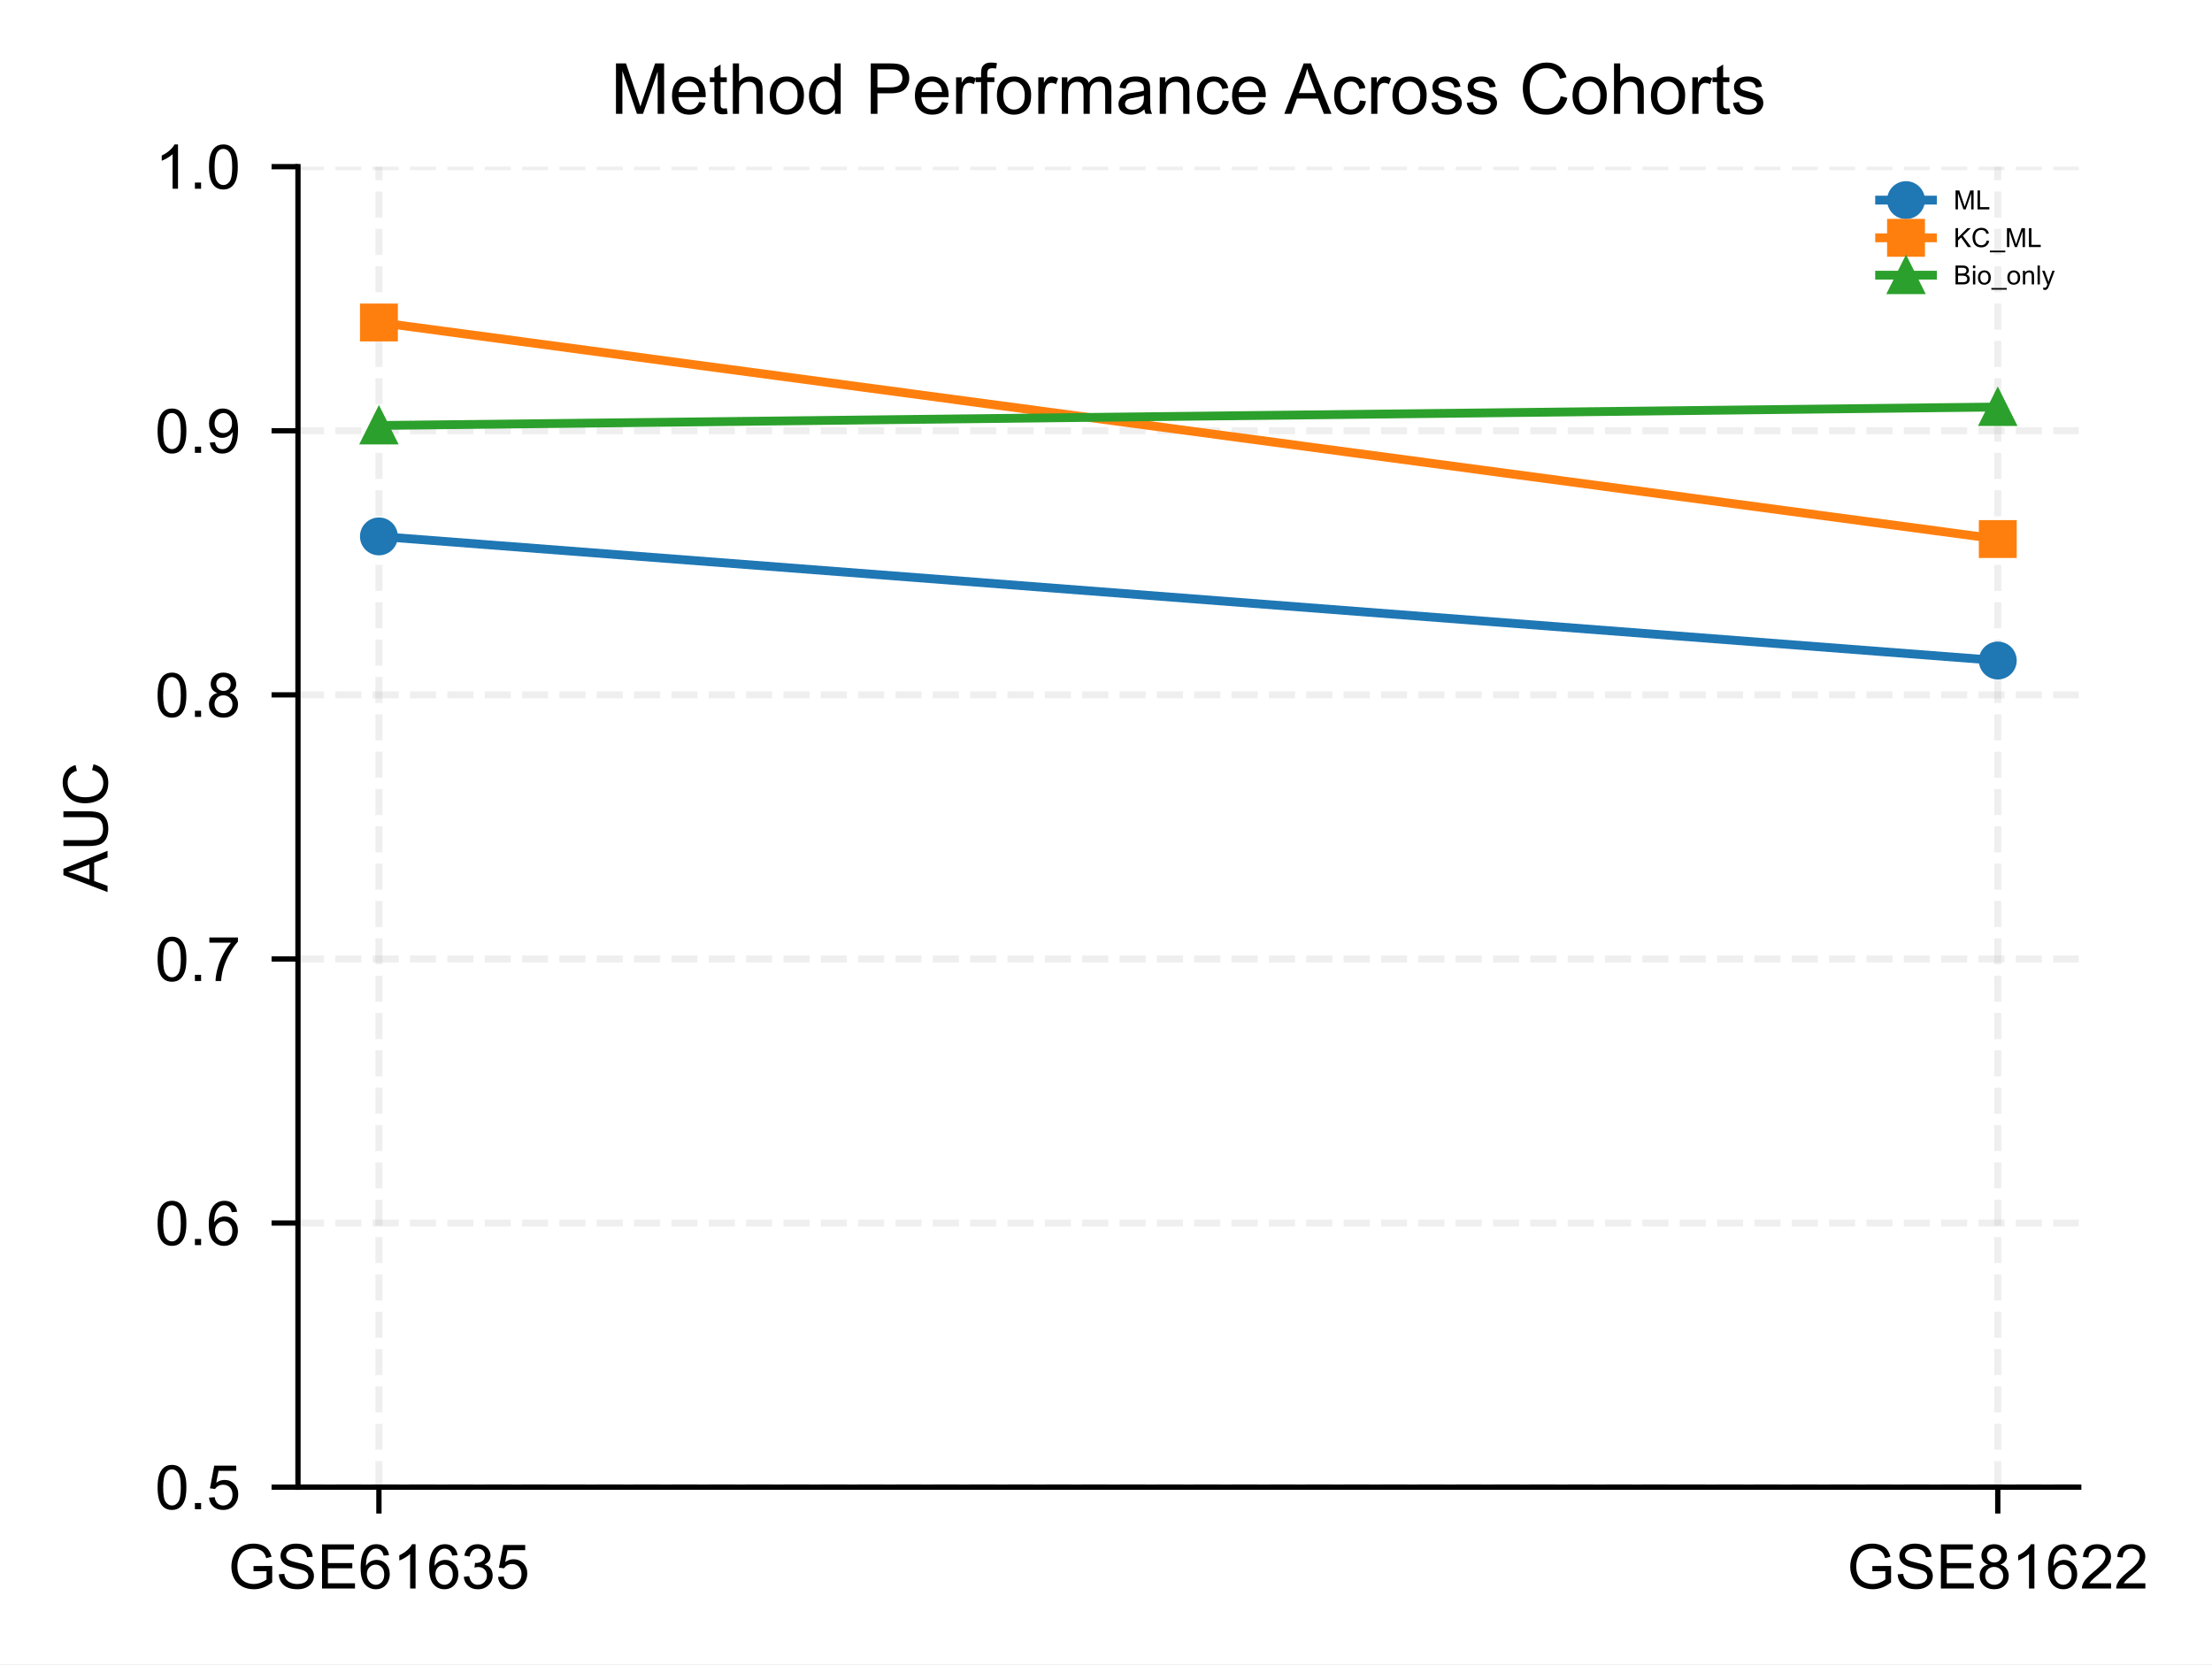
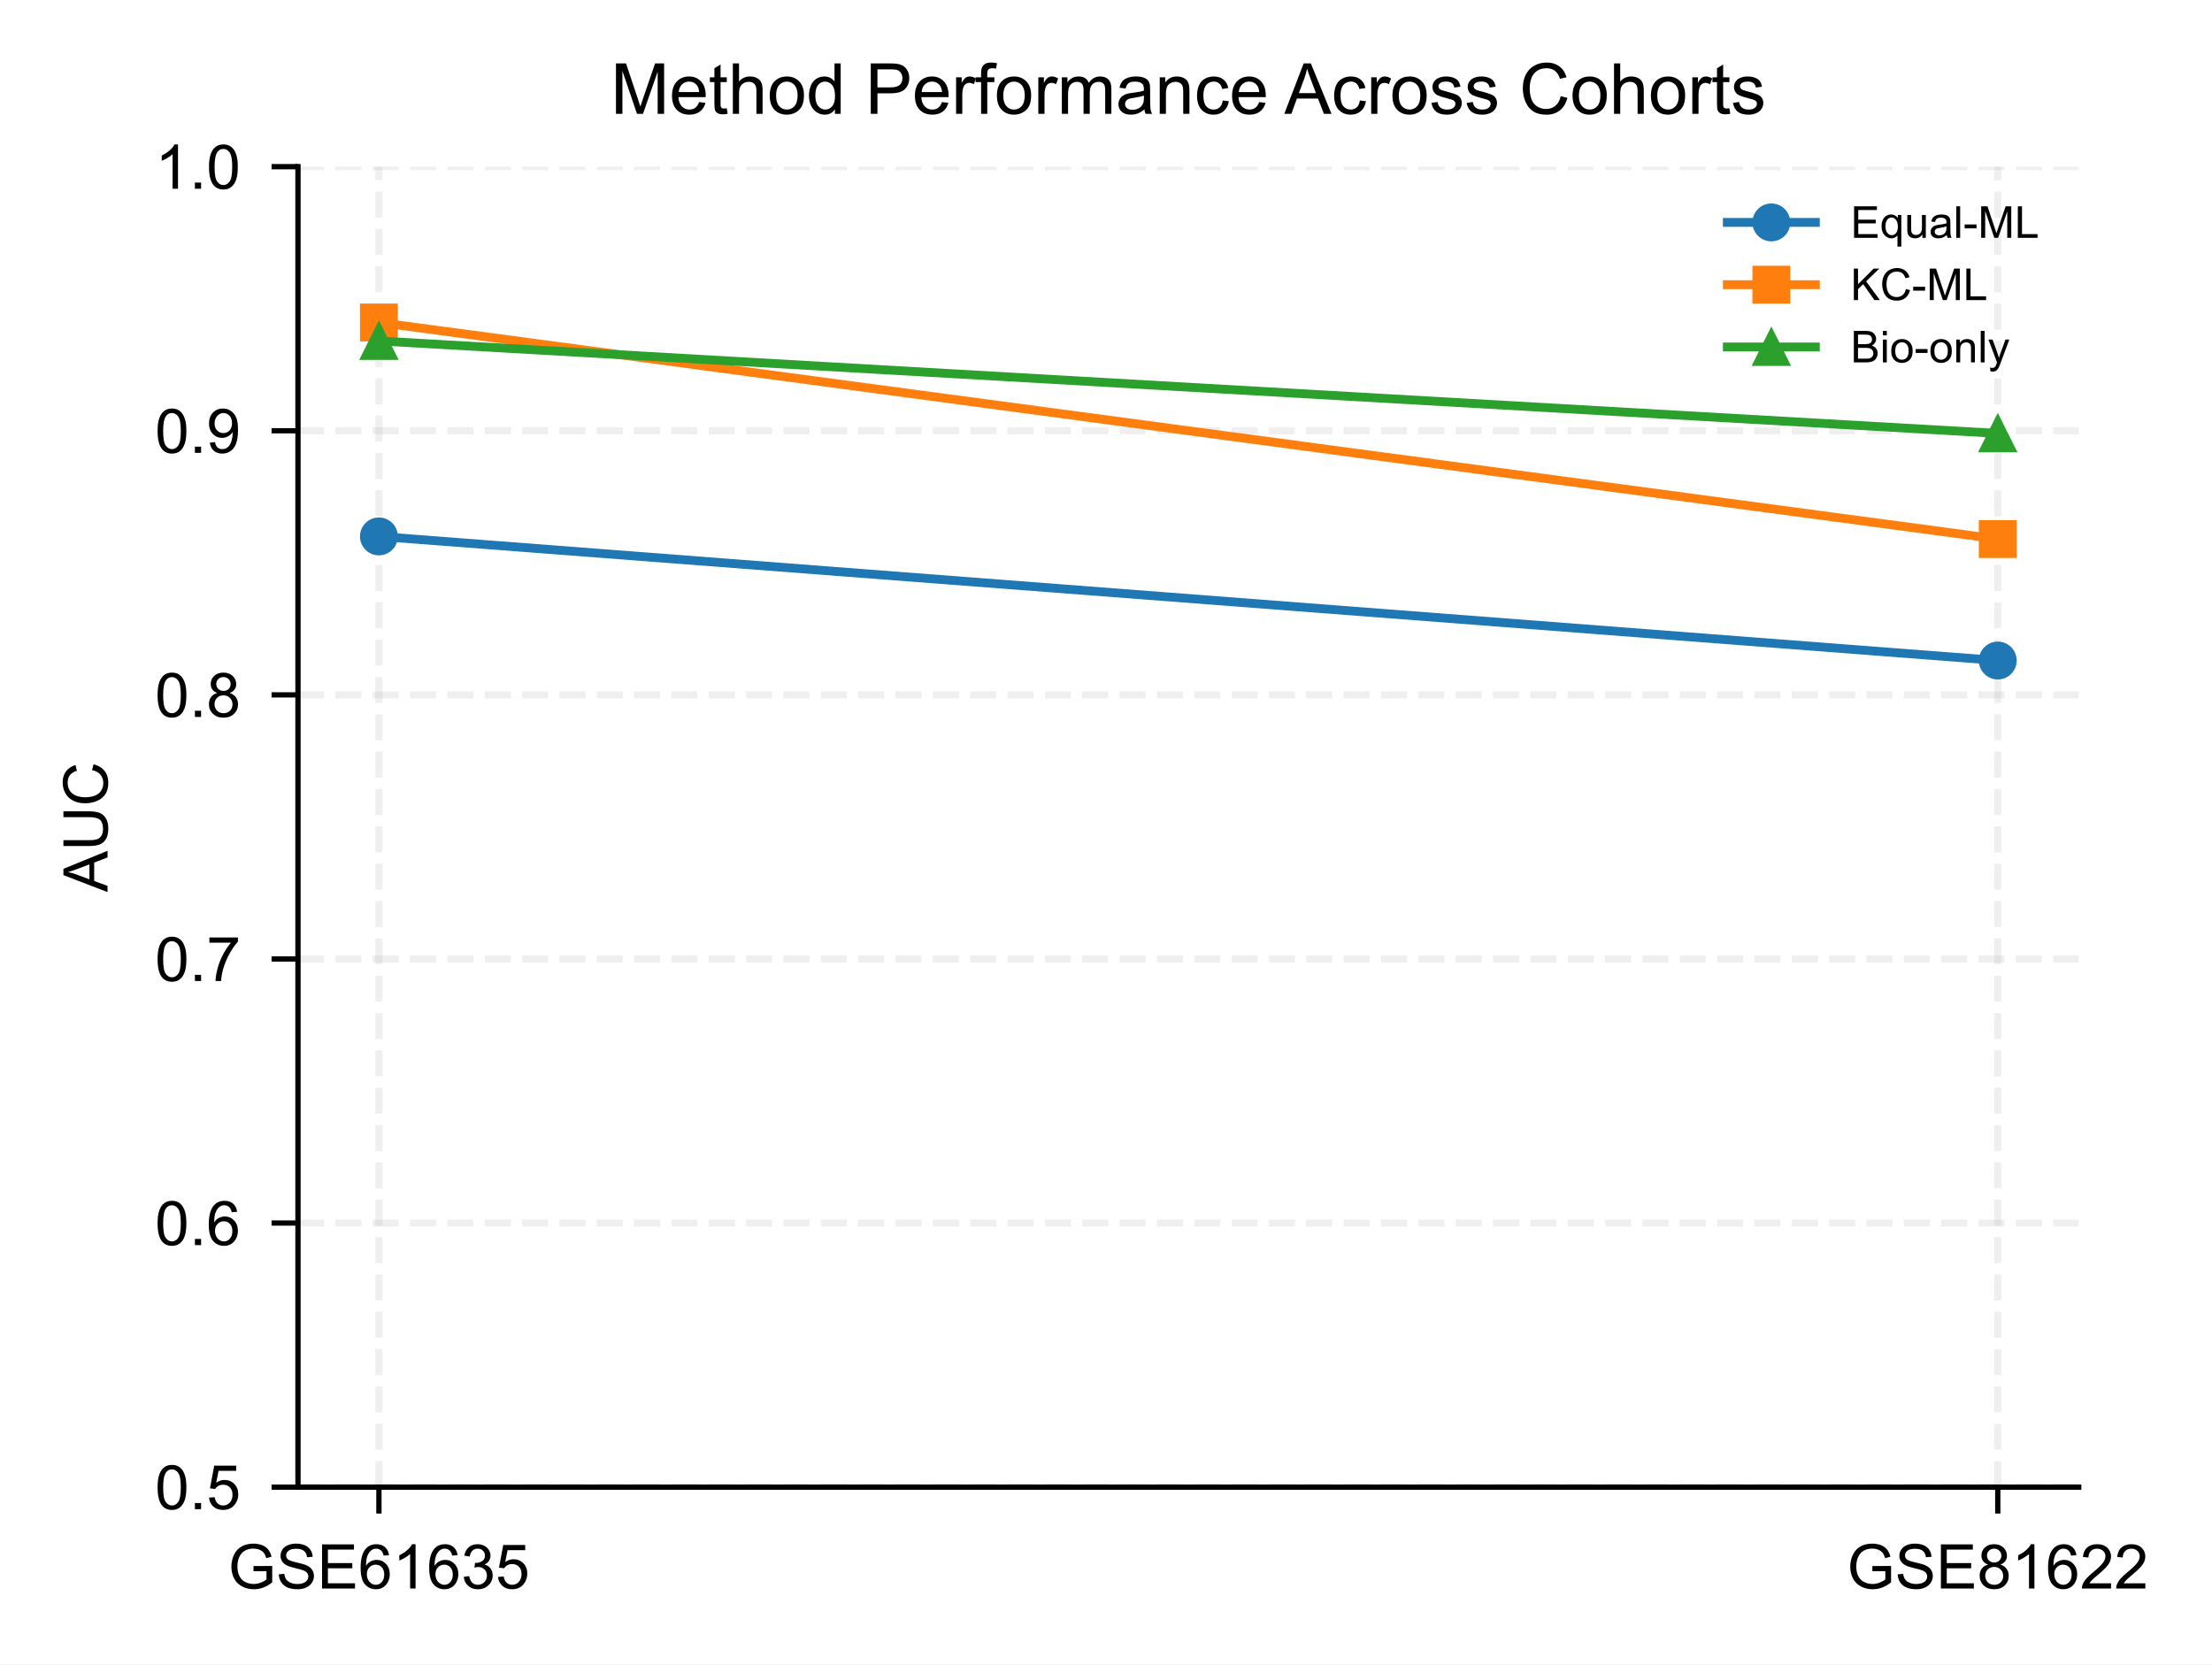
<svg xmlns="http://www.w3.org/2000/svg" xmlns:xlink="http://www.w3.org/1999/xlink" width="251.148pt" height="188.969pt" viewBox="0 0 251.148 188.969" version="1.1">
  <defs>
    <style type="text/css">*{stroke-linejoin: round; stroke-linecap: butt}</style>
  </defs>
  <g id="figure_1">
    <g id="patch_1">
      <path d="M 0 188.969  L 251.148 188.969  L 251.148 0  L 0 0  z " style="fill: #ffffff" />
    </g>
    <g id="axes_1">
      <g id="patch_2">
        <path d="M 33.832 168.868  L 236.015 168.868  L 236.015 18.926  L 33.832 18.926  z " style="fill: #ffffff" />
      </g>
      <g id="matplotlib.axis_1">
        <g id="xtick_1">
          <g id="line2d_1">
-             <path d="M 43.022 168.868  L 43.022 18.926  " clip-path="url(#p63731768b4)" style="fill: none; stroke-dasharray: 2.96,1.28; stroke-dashoffset: 0; stroke: #b0b0b0; stroke-opacity: 0.2; stroke-width: 0.8" />
+             <path d="M 43.022 168.868  L 43.022 18.926  " clip-path="url(#p41f166f506)" style="fill: none; stroke-dasharray: 2.96,1.28; stroke-dashoffset: 0; stroke: #b0b0b0; stroke-opacity: 0.2; stroke-width: 0.8" />
          </g>
          <g id="line2d_2">
            <defs>
-               <path id="m50c64f5c0a" d="M 0 0  L 0 3  " style="stroke: #000000; stroke-width: 0.6" />
-             </defs>
-             <g>
-               <use xlink:href="#m50c64f5c0a" x="43.022" y="168.868" style="stroke: #000000; stroke-width: 0.6" />
+               <path id="m0d9e864551" d="M 0 0  L 0 3  " style="stroke: #000000; stroke-width: 0.6" />
+             </defs>
+             <g>
+               <use xlink:href="#m0d9e864551" x="43.022" y="168.868" style="stroke: #000000; stroke-width: 0.6" />
            </g>
          </g>
          <g id="text_1">
            <g transform="translate(25.89866 180.378) scale(0.07 -0.07)">
              <defs>
                <path id="ArialMT-47" d="M 2638 1797  L 2638 2334  L 4578 2338  L 4578 638  Q 4131 281 3656 101  Q 3181 -78 2681 -78  Q 2006 -78 1454 211  Q 903 500 622 1047  Q 341 1594 341 2269  Q 341 2938 620 3517  Q 900 4097 1425 4378  Q 1950 4659 2634 4659  Q 3131 4659 3532 4498  Q 3934 4338 4162 4050  Q 4391 3763 4509 3300  L 3963 3150  Q 3859 3500 3706 3700  Q 3553 3900 3268 4020  Q 2984 4141 2638 4141  Q 2222 4141 1919 4014  Q 1616 3888 1430 3681  Q 1244 3475 1141 3228  Q 966 2803 966 2306  Q 966 1694 1177 1281  Q 1388 869 1791 669  Q 2194 469 2647 469  Q 3041 469 3416 620  Q 3791 772 3984 944  L 3984 1797  L 2638 1797  z " transform="scale(0.015625)" />
                <path id="ArialMT-53" d="M 288 1472  L 859 1522  Q 900 1178 1048 958  Q 1197 738 1509 602  Q 1822 466 2213 466  Q 2559 466 2825 569  Q 3091 672 3220 851  Q 3350 1031 3350 1244  Q 3350 1459 3225 1620  Q 3100 1781 2813 1891  Q 2628 1963 1997 2114  Q 1366 2266 1113 2400  Q 784 2572 623 2826  Q 463 3081 463 3397  Q 463 3744 659 4045  Q 856 4347 1234 4503  Q 1613 4659 2075 4659  Q 2584 4659 2973 4495  Q 3363 4331 3572 4012  Q 3781 3694 3797 3291  L 3216 3247  Q 3169 3681 2898 3903  Q 2628 4125 2100 4125  Q 1550 4125 1298 3923  Q 1047 3722 1047 3438  Q 1047 3191 1225 3031  Q 1400 2872 2139 2705  Q 2878 2538 3153 2413  Q 3553 2228 3743 1945  Q 3934 1663 3934 1294  Q 3934 928 3725 604  Q 3516 281 3123 101  Q 2731 -78 2241 -78  Q 1619 -78 1198 103  Q 778 284 539 648  Q 300 1013 288 1472  z " transform="scale(0.015625)" />
                <path id="ArialMT-45" d="M 506 0  L 506 4581  L 3819 4581  L 3819 4041  L 1113 4041  L 1113 2638  L 3647 2638  L 3647 2100  L 1113 2100  L 1113 541  L 3925 541  L 3925 0  L 506 0  z " transform="scale(0.015625)" />
                <path id="ArialMT-36" d="M 3184 3459  L 2625 3416  Q 2550 3747 2413 3897  Q 2184 4138 1850 4138  Q 1581 4138 1378 3988  Q 1113 3794 959 3422  Q 806 3050 800 2363  Q 1003 2672 1297 2822  Q 1591 2972 1913 2972  Q 2475 2972 2870 2558  Q 3266 2144 3266 1488  Q 3266 1056 3080 686  Q 2894 316 2569 119  Q 2244 -78 1831 -78  Q 1128 -78 684 439  Q 241 956 241 2144  Q 241 3472 731 4075  Q 1159 4600 1884 4600  Q 2425 4600 2770 4297  Q 3116 3994 3184 3459  z M 888 1484  Q 888 1194 1011 928  Q 1134 663 1356 523  Q 1578 384 1822 384  Q 2178 384 2434 671  Q 2691 959 2691 1453  Q 2691 1928 2437 2201  Q 2184 2475 1800 2475  Q 1419 2475 1153 2201  Q 888 1928 888 1484  z " transform="scale(0.015625)" />
                <path id="ArialMT-31" d="M 2384 0  L 1822 0  L 1822 3584  Q 1619 3391 1289 3197  Q 959 3003 697 2906  L 697 3450  Q 1169 3672 1522 3987  Q 1875 4303 2022 4600  L 2384 4600  L 2384 0  z " transform="scale(0.015625)" />
                <path id="ArialMT-33" d="M 269 1209  L 831 1284  Q 928 806 1161 595  Q 1394 384 1728 384  Q 2125 384 2398 659  Q 2672 934 2672 1341  Q 2672 1728 2419 1979  Q 2166 2231 1775 2231  Q 1616 2231 1378 2169  L 1441 2663  Q 1497 2656 1531 2656  Q 1891 2656 2178 2843  Q 2466 3031 2466 3422  Q 2466 3731 2256 3934  Q 2047 4138 1716 4138  Q 1388 4138 1169 3931  Q 950 3725 888 3313  L 325 3413  Q 428 3978 793 4289  Q 1159 4600 1703 4600  Q 2078 4600 2393 4439  Q 2709 4278 2876 4000  Q 3044 3722 3044 3409  Q 3044 3113 2884 2869  Q 2725 2625 2413 2481  Q 2819 2388 3044 2092  Q 3269 1797 3269 1353  Q 3269 753 2831 336  Q 2394 -81 1725 -81  Q 1122 -81 723 278  Q 325 638 269 1209  z " transform="scale(0.015625)" />
                <path id="ArialMT-35" d="M 266 1200  L 856 1250  Q 922 819 1161 601  Q 1400 384 1738 384  Q 2144 384 2425 690  Q 2706 997 2706 1503  Q 2706 1984 2436 2262  Q 2166 2541 1728 2541  Q 1456 2541 1237 2417  Q 1019 2294 894 2097  L 366 2166  L 809 4519  L 3088 4519  L 3088 3981  L 1259 3981  L 1013 2750  Q 1425 3038 1878 3038  Q 2478 3038 2890 2622  Q 3303 2206 3303 1553  Q 3303 931 2941 478  Q 2500 -78 1738 -78  Q 1113 -78 717 272  Q 322 622 266 1200  z " transform="scale(0.015625)" />
              </defs>
              <use xlink:href="#ArialMT-47" />
              <use xlink:href="#ArialMT-53" transform="translate(77.7832 0)" />
              <use xlink:href="#ArialMT-45" transform="translate(144.4824 0)" />
              <use xlink:href="#ArialMT-36" transform="translate(211.1816 0)" />
              <use xlink:href="#ArialMT-31" transform="translate(266.7969 0)" />
              <use xlink:href="#ArialMT-36" transform="translate(322.4121 0)" />
              <use xlink:href="#ArialMT-33" transform="translate(378.0273 0)" />
              <use xlink:href="#ArialMT-35" transform="translate(433.6426 0)" />
            </g>
          </g>
        </g>
        <g id="xtick_2">
          <g id="line2d_3">
-             <path d="M 226.825 168.868  L 226.825 18.926  " clip-path="url(#p63731768b4)" style="fill: none; stroke-dasharray: 2.96,1.28; stroke-dashoffset: 0; stroke: #b0b0b0; stroke-opacity: 0.2; stroke-width: 0.8" />
+             <path d="M 226.825 168.868  L 226.825 18.926  " clip-path="url(#p41f166f506)" style="fill: none; stroke-dasharray: 2.96,1.28; stroke-dashoffset: 0; stroke: #b0b0b0; stroke-opacity: 0.2; stroke-width: 0.8" />
          </g>
          <g id="line2d_4">
            <g>
-               <use xlink:href="#m50c64f5c0a" x="226.825" y="168.868" style="stroke: #000000; stroke-width: 0.6" />
+               <use xlink:href="#m0d9e864551" x="226.825" y="168.868" style="stroke: #000000; stroke-width: 0.6" />
            </g>
          </g>
          <g id="text_2">
            <g transform="translate(209.7016 180.378) scale(0.07 -0.07)">
              <defs>
                <path id="ArialMT-38" d="M 1131 2484  Q 781 2613 612 2850  Q 444 3088 444 3419  Q 444 3919 803 4259  Q 1163 4600 1759 4600  Q 2359 4600 2725 4251  Q 3091 3903 3091 3403  Q 3091 3084 2923 2848  Q 2756 2613 2416 2484  Q 2838 2347 3058 2040  Q 3278 1734 3278 1309  Q 3278 722 2862 322  Q 2447 -78 1769 -78  Q 1091 -78 675 323  Q 259 725 259 1325  Q 259 1772 486 2073  Q 713 2375 1131 2484  z M 1019 3438  Q 1019 3113 1228 2906  Q 1438 2700 1772 2700  Q 2097 2700 2305 2904  Q 2513 3109 2513 3406  Q 2513 3716 2298 3927  Q 2084 4138 1766 4138  Q 1444 4138 1231 3931  Q 1019 3725 1019 3438  z M 838 1322  Q 838 1081 952 856  Q 1066 631 1291 507  Q 1516 384 1775 384  Q 2178 384 2440 643  Q 2703 903 2703 1303  Q 2703 1709 2433 1975  Q 2163 2241 1756 2241  Q 1359 2241 1098 1978  Q 838 1716 838 1322  z " transform="scale(0.015625)" />
                <path id="ArialMT-32" d="M 3222 541  L 3222 0  L 194 0  Q 188 203 259 391  Q 375 700 629 1000  Q 884 1300 1366 1694  Q 2113 2306 2375 2664  Q 2638 3022 2638 3341  Q 2638 3675 2398 3904  Q 2159 4134 1775 4134  Q 1369 4134 1125 3890  Q 881 3647 878 3216  L 300 3275  Q 359 3922 746 4261  Q 1134 4600 1788 4600  Q 2447 4600 2831 4234  Q 3216 3869 3216 3328  Q 3216 3053 3103 2787  Q 2991 2522 2730 2228  Q 2469 1934 1863 1422  Q 1356 997 1212 845  Q 1069 694 975 541  L 3222 541  z " transform="scale(0.015625)" />
              </defs>
              <use xlink:href="#ArialMT-47" />
              <use xlink:href="#ArialMT-53" transform="translate(77.7832 0)" />
              <use xlink:href="#ArialMT-45" transform="translate(144.4824 0)" />
              <use xlink:href="#ArialMT-38" transform="translate(211.1816 0)" />
              <use xlink:href="#ArialMT-31" transform="translate(266.7969 0)" />
              <use xlink:href="#ArialMT-36" transform="translate(322.4121 0)" />
              <use xlink:href="#ArialMT-32" transform="translate(378.0273 0)" />
              <use xlink:href="#ArialMT-32" transform="translate(433.6426 0)" />
            </g>
          </g>
        </g>
      </g>
      <g id="matplotlib.axis_2">
        <g id="ytick_1">
          <g id="line2d_5">
-             <path d="M 33.832 168.868  L 236.015 168.868  " clip-path="url(#p63731768b4)" style="fill: none; stroke-dasharray: 2.96,1.28; stroke-dashoffset: 0; stroke: #b0b0b0; stroke-opacity: 0.2; stroke-width: 0.8" />
+             <path d="M 33.832 168.868  L 236.015 168.868  " clip-path="url(#p41f166f506)" style="fill: none; stroke-dasharray: 2.96,1.28; stroke-dashoffset: 0; stroke: #b0b0b0; stroke-opacity: 0.2; stroke-width: 0.8" />
          </g>
          <g id="line2d_6">
            <defs>
-               <path id="m157e9b6cf0" d="M 0 0  L -3 0  " style="stroke: #000000; stroke-width: 0.6" />
-             </defs>
-             <g>
-               <use xlink:href="#m157e9b6cf0" x="33.832" y="168.868" style="stroke: #000000; stroke-width: 0.6" />
+               <path id="mb8a60edca6" d="M 0 0  L -3 0  " style="stroke: #000000; stroke-width: 0.6" />
+             </defs>
+             <g>
+               <use xlink:href="#mb8a60edca6" x="33.832" y="168.868" style="stroke: #000000; stroke-width: 0.6" />
            </g>
          </g>
          <g id="text_3">
            <g transform="translate(17.60172 171.3727) scale(0.07 -0.07)">
              <defs>
                <path id="ArialMT-30" d="M 266 2259  Q 266 3072 433 3567  Q 600 4063 929 4331  Q 1259 4600 1759 4600  Q 2128 4600 2406 4451  Q 2684 4303 2865 4023  Q 3047 3744 3150 3342  Q 3253 2941 3253 2259  Q 3253 1453 3087 958  Q 2922 463 2592 192  Q 2263 -78 1759 -78  Q 1097 -78 719 397  Q 266 969 266 2259  z M 844 2259  Q 844 1131 1108 757  Q 1372 384 1759 384  Q 2147 384 2411 759  Q 2675 1134 2675 2259  Q 2675 3391 2411 3762  Q 2147 4134 1753 4134  Q 1366 4134 1134 3806  Q 844 3388 844 2259  z " transform="scale(0.015625)" />
                <path id="ArialMT-2e" d="M 581 0  L 581 641  L 1222 641  L 1222 0  L 581 0  z " transform="scale(0.015625)" />
              </defs>
              <use xlink:href="#ArialMT-30" />
              <use xlink:href="#ArialMT-2e" transform="translate(55.61523 0)" />
              <use xlink:href="#ArialMT-35" transform="translate(83.39844 0)" />
            </g>
          </g>
        </g>
        <g id="ytick_2">
          <g id="line2d_7">
-             <path d="M 33.832 138.879  L 236.015 138.879  " clip-path="url(#p63731768b4)" style="fill: none; stroke-dasharray: 2.96,1.28; stroke-dashoffset: 0; stroke: #b0b0b0; stroke-opacity: 0.2; stroke-width: 0.8" />
+             <path d="M 33.832 138.879  L 236.015 138.879  " clip-path="url(#p41f166f506)" style="fill: none; stroke-dasharray: 2.96,1.28; stroke-dashoffset: 0; stroke: #b0b0b0; stroke-opacity: 0.2; stroke-width: 0.8" />
          </g>
          <g id="line2d_8">
            <g>
-               <use xlink:href="#m157e9b6cf0" x="33.832" y="138.879" style="stroke: #000000; stroke-width: 0.6" />
+               <use xlink:href="#mb8a60edca6" x="33.832" y="138.879" style="stroke: #000000; stroke-width: 0.6" />
            </g>
          </g>
          <g id="text_4">
            <g transform="translate(17.60172 141.3845) scale(0.07 -0.07)">
              <use xlink:href="#ArialMT-30" />
              <use xlink:href="#ArialMT-2e" transform="translate(55.61523 0)" />
              <use xlink:href="#ArialMT-36" transform="translate(83.39844 0)" />
            </g>
          </g>
        </g>
        <g id="ytick_3">
          <g id="line2d_9">
-             <path d="M 33.832 108.891  L 236.015 108.891  " clip-path="url(#p63731768b4)" style="fill: none; stroke-dasharray: 2.96,1.28; stroke-dashoffset: 0; stroke: #b0b0b0; stroke-opacity: 0.2; stroke-width: 0.8" />
+             <path d="M 33.832 108.891  L 236.015 108.891  " clip-path="url(#p41f166f506)" style="fill: none; stroke-dasharray: 2.96,1.28; stroke-dashoffset: 0; stroke: #b0b0b0; stroke-opacity: 0.2; stroke-width: 0.8" />
          </g>
          <g id="line2d_10">
            <g>
-               <use xlink:href="#m157e9b6cf0" x="33.832" y="108.891" style="stroke: #000000; stroke-width: 0.6" />
+               <use xlink:href="#mb8a60edca6" x="33.832" y="108.891" style="stroke: #000000; stroke-width: 0.6" />
            </g>
          </g>
          <g id="text_5">
            <g transform="translate(17.60172 111.3962) scale(0.07 -0.07)">
              <defs>
                <path id="ArialMT-37" d="M 303 3981  L 303 4522  L 3269 4522  L 3269 4084  Q 2831 3619 2401 2847  Q 1972 2075 1738 1259  Q 1569 684 1522 0  L 944 0  Q 953 541 1156 1306  Q 1359 2072 1739 2783  Q 2119 3494 2547 3981  L 303 3981  z " transform="scale(0.015625)" />
              </defs>
              <use xlink:href="#ArialMT-30" />
              <use xlink:href="#ArialMT-2e" transform="translate(55.61523 0)" />
              <use xlink:href="#ArialMT-37" transform="translate(83.39844 0)" />
            </g>
          </g>
        </g>
        <g id="ytick_4">
          <g id="line2d_11">
-             <path d="M 33.832 78.903  L 236.015 78.903  " clip-path="url(#p63731768b4)" style="fill: none; stroke-dasharray: 2.96,1.28; stroke-dashoffset: 0; stroke: #b0b0b0; stroke-opacity: 0.2; stroke-width: 0.8" />
+             <path d="M 33.832 78.903  L 236.015 78.903  " clip-path="url(#p41f166f506)" style="fill: none; stroke-dasharray: 2.96,1.28; stroke-dashoffset: 0; stroke: #b0b0b0; stroke-opacity: 0.2; stroke-width: 0.8" />
          </g>
          <g id="line2d_12">
            <g>
-               <use xlink:href="#m157e9b6cf0" x="33.832" y="78.903" style="stroke: #000000; stroke-width: 0.6" />
+               <use xlink:href="#mb8a60edca6" x="33.832" y="78.903" style="stroke: #000000; stroke-width: 0.6" />
            </g>
          </g>
          <g id="text_6">
            <g transform="translate(17.60172 81.40799) scale(0.07 -0.07)">
              <use xlink:href="#ArialMT-30" />
              <use xlink:href="#ArialMT-2e" transform="translate(55.61523 0)" />
              <use xlink:href="#ArialMT-38" transform="translate(83.39844 0)" />
            </g>
          </g>
        </g>
        <g id="ytick_5">
          <g id="line2d_13">
-             <path d="M 33.832 48.915  L 236.015 48.915  " clip-path="url(#p63731768b4)" style="fill: none; stroke-dasharray: 2.96,1.28; stroke-dashoffset: 0; stroke: #b0b0b0; stroke-opacity: 0.2; stroke-width: 0.8" />
+             <path d="M 33.832 48.915  L 236.015 48.915  " clip-path="url(#p41f166f506)" style="fill: none; stroke-dasharray: 2.96,1.28; stroke-dashoffset: 0; stroke: #b0b0b0; stroke-opacity: 0.2; stroke-width: 0.8" />
          </g>
          <g id="line2d_14">
            <g>
-               <use xlink:href="#m157e9b6cf0" x="33.832" y="48.915" style="stroke: #000000; stroke-width: 0.6" />
+               <use xlink:href="#mb8a60edca6" x="33.832" y="48.915" style="stroke: #000000; stroke-width: 0.6" />
            </g>
          </g>
          <g id="text_7">
            <g transform="translate(17.60172 51.41974) scale(0.07 -0.07)">
              <defs>
                <path id="ArialMT-39" d="M 350 1059  L 891 1109  Q 959 728 1153 556  Q 1347 384 1650 384  Q 1909 384 2104 503  Q 2300 622 2425 820  Q 2550 1019 2634 1356  Q 2719 1694 2719 2044  Q 2719 2081 2716 2156  Q 2547 1888 2255 1720  Q 1963 1553 1622 1553  Q 1053 1553 659 1965  Q 266 2378 266 3053  Q 266 3750 677 4175  Q 1088 4600 1706 4600  Q 2153 4600 2523 4359  Q 2894 4119 3086 3673  Q 3278 3228 3278 2384  Q 3278 1506 3087 986  Q 2897 466 2520 194  Q 2144 -78 1638 -78  Q 1100 -78 759 220  Q 419 519 350 1059  z M 2653 3081  Q 2653 3566 2395 3850  Q 2138 4134 1775 4134  Q 1400 4134 1122 3828  Q 844 3522 844 3034  Q 844 2597 1108 2323  Q 1372 2050 1759 2050  Q 2150 2050 2401 2323  Q 2653 2597 2653 3081  z " transform="scale(0.015625)" />
              </defs>
              <use xlink:href="#ArialMT-30" />
              <use xlink:href="#ArialMT-2e" transform="translate(55.61523 0)" />
              <use xlink:href="#ArialMT-39" transform="translate(83.39844 0)" />
            </g>
          </g>
        </g>
        <g id="ytick_6">
          <g id="line2d_15">
-             <path d="M 33.832 18.926  L 236.015 18.926  " clip-path="url(#p63731768b4)" style="fill: none; stroke-dasharray: 2.96,1.28; stroke-dashoffset: 0; stroke: #b0b0b0; stroke-opacity: 0.2; stroke-width: 0.8" />
+             <path d="M 33.832 18.926  L 236.015 18.926  " clip-path="url(#p41f166f506)" style="fill: none; stroke-dasharray: 2.96,1.28; stroke-dashoffset: 0; stroke: #b0b0b0; stroke-opacity: 0.2; stroke-width: 0.8" />
          </g>
          <g id="line2d_16">
            <g>
-               <use xlink:href="#m157e9b6cf0" x="33.832" y="18.926" style="stroke: #000000; stroke-width: 0.6" />
+               <use xlink:href="#mb8a60edca6" x="33.832" y="18.926" style="stroke: #000000; stroke-width: 0.6" />
            </g>
          </g>
          <g id="text_8">
            <g transform="translate(17.60172 21.43148) scale(0.07 -0.07)">
              <use xlink:href="#ArialMT-31" />
              <use xlink:href="#ArialMT-2e" transform="translate(55.61523 0)" />
              <use xlink:href="#ArialMT-30" transform="translate(83.39844 0)" />
            </g>
          </g>
        </g>
        <g id="text_9">
          <g transform="translate(12.21047 101.2868) rotate(-90) scale(0.07 -0.07)">
            <defs>
              <path id="ArialMT-41" d="M -9 0  L 1750 4581  L 2403 4581  L 4278 0  L 3588 0  L 3053 1388  L 1138 1388  L 634 0  L -9 0  z M 1313 1881  L 2866 1881  L 2388 3150  Q 2169 3728 2063 4100  Q 1975 3659 1816 3225  L 1313 1881  z " transform="scale(0.015625)" />
              <path id="ArialMT-55" d="M 3500 4581  L 4106 4581  L 4106 1934  Q 4106 1244 3950 837  Q 3794 431 3386 176  Q 2978 -78 2316 -78  Q 1672 -78 1262 144  Q 853 366 678 786  Q 503 1206 503 1934  L 503 4581  L 1109 4581  L 1109 1938  Q 1109 1341 1220 1058  Q 1331 775 1601 622  Q 1872 469 2263 469  Q 2931 469 3215 772  Q 3500 1075 3500 1938  L 3500 4581  z " transform="scale(0.015625)" />
              <path id="ArialMT-43" d="M 3763 1606  L 4369 1453  Q 4178 706 3683 314  Q 3188 -78 2472 -78  Q 1731 -78 1267 223  Q 803 525 561 1097  Q 319 1669 319 2325  Q 319 3041 592 3573  Q 866 4106 1370 4382  Q 1875 4659 2481 4659  Q 3169 4659 3637 4309  Q 4106 3959 4291 3325  L 3694 3184  Q 3534 3684 3231 3912  Q 2928 4141 2469 4141  Q 1941 4141 1586 3887  Q 1231 3634 1087 3207  Q 944 2781 944 2328  Q 944 1744 1114 1308  Q 1284 872 1643 656  Q 2003 441 2422 441  Q 2931 441 3284 734  Q 3638 1028 3763 1606  z " transform="scale(0.015625)" />
            </defs>
            <use xlink:href="#ArialMT-41" />
            <use xlink:href="#ArialMT-55" transform="translate(66.69922 0)" />
            <use xlink:href="#ArialMT-43" transform="translate(138.916 0)" />
          </g>
        </g>
      </g>
      <g id="line2d_17">
-         <path d="M 43.022 60.91  L 226.825 75.004  " clip-path="url(#p63731768b4)" style="fill: none; stroke: #1f77b4; stroke-linecap: square" />
+         <path d="M 43.022 60.91  L 226.825 75.004  " clip-path="url(#p41f166f506)" style="fill: none; stroke: #1f77b4; stroke-linecap: square" />
        <defs>
-           <path id="ma49ec64140" d="M 0 2  C 0.53 2 1.039 1.789 1.414 1.414  C 1.789 1.039 2 0.53 2 0  C 2 -0.53 1.789 -1.039 1.414 -1.414  C 1.039 -1.789 0.53 -2 0 -2  C -0.53 -2 -1.039 -1.789 -1.414 -1.414  C -1.789 -1.039 -2 -0.53 -2 0  C -2 0.53 -1.789 1.039 -1.414 1.414  C -1.039 1.789 -0.53 2 0 2  z " style="stroke: #1f77b4; stroke-width: 0.3" />
+           <path id="m7ec2302787" d="M 0 2  C 0.53 2 1.039 1.789 1.414 1.414  C 1.789 1.039 2 0.53 2 0  C 2 -0.53 1.789 -1.039 1.414 -1.414  C 1.039 -1.789 0.53 -2 0 -2  C -0.53 -2 -1.039 -1.789 -1.414 -1.414  C -1.789 -1.039 -2 -0.53 -2 0  C -2 0.53 -1.789 1.039 -1.414 1.414  C -1.039 1.789 -0.53 2 0 2  z " style="stroke: #1f77b4; stroke-width: 0.3" />
        </defs>
-         <g clip-path="url(#p63731768b4)">
-           <use xlink:href="#ma49ec64140" x="43.022" y="60.91" style="fill: #1f77b4; stroke: #1f77b4; stroke-width: 0.3" />
-           <use xlink:href="#ma49ec64140" x="226.825" y="75.004" style="fill: #1f77b4; stroke: #1f77b4; stroke-width: 0.3" />
+         <g clip-path="url(#p41f166f506)">
+           <use xlink:href="#m7ec2302787" x="43.022" y="60.91" style="fill: #1f77b4; stroke: #1f77b4; stroke-width: 0.3" />
+           <use xlink:href="#m7ec2302787" x="226.825" y="75.004" style="fill: #1f77b4; stroke: #1f77b4; stroke-width: 0.3" />
        </g>
      </g>
      <g id="line2d_18">
-         <path d="M 43.022 36.619  L 226.825 61.21  " clip-path="url(#p63731768b4)" style="fill: none; stroke: #ff7f0e; stroke-linecap: square" />
+         <path d="M 43.022 36.619  L 226.825 61.21  " clip-path="url(#p41f166f506)" style="fill: none; stroke: #ff7f0e; stroke-linecap: square" />
        <defs>
-           <path id="m1865406d89" d="M -2 2  L 2 2  L 2 -2  L -2 -2  z " style="stroke: #ff7f0e; stroke-width: 0.3; stroke-linejoin: miter" />
+           <path id="m6162068bfb" d="M -2 2  L 2 2  L 2 -2  L -2 -2  z " style="stroke: #ff7f0e; stroke-width: 0.3; stroke-linejoin: miter" />
        </defs>
-         <g clip-path="url(#p63731768b4)">
-           <use xlink:href="#m1865406d89" x="43.022" y="36.619" style="fill: #ff7f0e; stroke: #ff7f0e; stroke-width: 0.3; stroke-linejoin: miter" />
-           <use xlink:href="#m1865406d89" x="226.825" y="61.21" style="fill: #ff7f0e; stroke: #ff7f0e; stroke-width: 0.3; stroke-linejoin: miter" />
+         <g clip-path="url(#p41f166f506)">
+           <use xlink:href="#m6162068bfb" x="43.022" y="36.619" style="fill: #ff7f0e; stroke: #ff7f0e; stroke-width: 0.3; stroke-linejoin: miter" />
+           <use xlink:href="#m6162068bfb" x="226.825" y="61.21" style="fill: #ff7f0e; stroke: #ff7f0e; stroke-width: 0.3; stroke-linejoin: miter" />
        </g>
      </g>
      <g id="line2d_19">
-         <path d="M 43.022 48.315  L 226.825 46.216  " clip-path="url(#p63731768b4)" style="fill: none; stroke: #2ca02c; stroke-linecap: square" />
+         <path d="M 43.022 38.718  L 226.825 49.214  " clip-path="url(#p41f166f506)" style="fill: none; stroke: #2ca02c; stroke-linecap: square" />
        <defs>
-           <path id="mf61f81c51f" d="M 0 -2  L -2 2  L 2 2  z " style="stroke: #2ca02c; stroke-width: 0.3; stroke-linejoin: miter" />
+           <path id="m1a6353bd99" d="M 0 -2  L -2 2  L 2 2  z " style="stroke: #2ca02c; stroke-width: 0.3; stroke-linejoin: miter" />
        </defs>
-         <g clip-path="url(#p63731768b4)">
-           <use xlink:href="#mf61f81c51f" x="43.022" y="48.315" style="fill: #2ca02c; stroke: #2ca02c; stroke-width: 0.3; stroke-linejoin: miter" />
-           <use xlink:href="#mf61f81c51f" x="226.825" y="46.216" style="fill: #2ca02c; stroke: #2ca02c; stroke-width: 0.3; stroke-linejoin: miter" />
+         <g clip-path="url(#p41f166f506)">
+           <use xlink:href="#m1a6353bd99" x="43.022" y="38.718" style="fill: #2ca02c; stroke: #2ca02c; stroke-width: 0.3; stroke-linejoin: miter" />
+           <use xlink:href="#m1a6353bd99" x="226.825" y="49.214" style="fill: #2ca02c; stroke: #2ca02c; stroke-width: 0.3; stroke-linejoin: miter" />
        </g>
      </g>
      <g id="line2d_20">
-         <path d="M 33.832 168.868  L 236.015 168.868  " clip-path="url(#p63731768b4)" style="fill: none; stroke-dasharray: 1.85,0.8; stroke-dashoffset: 0; stroke: #7f7f7f; stroke-opacity: 0.7; stroke-width: 0.5" />
+         <path d="M 33.832 168.868  L 236.015 168.868  " clip-path="url(#p41f166f506)" style="fill: none; stroke-dasharray: 1.85,0.8; stroke-dashoffset: 0; stroke: #7f7f7f; stroke-opacity: 0.7; stroke-width: 0.5" />
      </g>
      <g id="patch_3">
        <path d="M 33.832 168.868  L 33.832 18.926  " style="fill: none; stroke: #000000; stroke-width: 0.6; stroke-linejoin: miter; stroke-linecap: square" />
      </g>
      <g id="patch_4">
        <path d="M 33.832 168.868  L 236.015 168.868  " style="fill: none; stroke: #000000; stroke-width: 0.6; stroke-linejoin: miter; stroke-linecap: square" />
      </g>
      <g id="text_10">
        <g transform="translate(69.3427 12.92625) scale(0.08 -0.08)">
          <defs>
            <path id="ArialMT-4d" d="M 475 0  L 475 4581  L 1388 4581  L 2472 1338  Q 2622 884 2691 659  Q 2769 909 2934 1394  L 4031 4581  L 4847 4581  L 4847 0  L 4263 0  L 4263 3834  L 2931 0  L 2384 0  L 1059 3900  L 1059 0  L 475 0  z " transform="scale(0.015625)" />
            <path id="ArialMT-65" d="M 2694 1069  L 3275 997  Q 3138 488 2766 206  Q 2394 -75 1816 -75  Q 1088 -75 661 373  Q 234 822 234 1631  Q 234 2469 665 2931  Q 1097 3394 1784 3394  Q 2450 3394 2872 2941  Q 3294 2488 3294 1666  Q 3294 1616 3291 1516  L 816 1516  Q 847 969 1125 678  Q 1403 388 1819 388  Q 2128 388 2347 550  Q 2566 713 2694 1069  z M 847 1978  L 2700 1978  Q 2663 2397 2488 2606  Q 2219 2931 1791 2931  Q 1403 2931 1139 2672  Q 875 2413 847 1978  z " transform="scale(0.015625)" />
            <path id="ArialMT-74" d="M 1650 503  L 1731 6  Q 1494 -44 1306 -44  Q 1000 -44 831 53  Q 663 150 594 308  Q 525 466 525 972  L 525 2881  L 113 2881  L 113 3319  L 525 3319  L 525 4141  L 1084 4478  L 1084 3319  L 1650 3319  L 1650 2881  L 1084 2881  L 1084 941  Q 1084 700 1114 631  Q 1144 563 1211 522  Q 1278 481 1403 481  Q 1497 481 1650 503  z " transform="scale(0.015625)" />
            <path id="ArialMT-68" d="M 422 0  L 422 4581  L 984 4581  L 984 2938  Q 1378 3394 1978 3394  Q 2347 3394 2619 3248  Q 2891 3103 3008 2847  Q 3125 2591 3125 2103  L 3125 0  L 2563 0  L 2563 2103  Q 2563 2525 2380 2717  Q 2197 2909 1863 2909  Q 1613 2909 1392 2779  Q 1172 2650 1078 2428  Q 984 2206 984 1816  L 984 0  L 422 0  z " transform="scale(0.015625)" />
            <path id="ArialMT-6f" d="M 213 1659  Q 213 2581 725 3025  Q 1153 3394 1769 3394  Q 2453 3394 2887 2945  Q 3322 2497 3322 1706  Q 3322 1066 3130 698  Q 2938 331 2570 128  Q 2203 -75 1769 -75  Q 1072 -75 642 372  Q 213 819 213 1659  z M 791 1659  Q 791 1022 1069 705  Q 1347 388 1769 388  Q 2188 388 2466 706  Q 2744 1025 2744 1678  Q 2744 2294 2464 2611  Q 2184 2928 1769 2928  Q 1347 2928 1069 2612  Q 791 2297 791 1659  z " transform="scale(0.015625)" />
            <path id="ArialMT-64" d="M 2575 0  L 2575 419  Q 2259 -75 1647 -75  Q 1250 -75 917 144  Q 584 363 401 755  Q 219 1147 219 1656  Q 219 2153 384 2558  Q 550 2963 881 3178  Q 1213 3394 1622 3394  Q 1922 3394 2156 3267  Q 2391 3141 2538 2938  L 2538 4581  L 3097 4581  L 3097 0  L 2575 0  z M 797 1656  Q 797 1019 1065 703  Q 1334 388 1700 388  Q 2069 388 2326 689  Q 2584 991 2584 1609  Q 2584 2291 2321 2609  Q 2059 2928 1675 2928  Q 1300 2928 1048 2622  Q 797 2316 797 1656  z " transform="scale(0.015625)" />
            <path id="ArialMT-20" transform="scale(0.015625)" />
            <path id="ArialMT-50" d="M 494 0  L 494 4581  L 2222 4581  Q 2678 4581 2919 4538  Q 3256 4481 3484 4323  Q 3713 4166 3852 3881  Q 3991 3597 3991 3256  Q 3991 2672 3619 2267  Q 3247 1863 2275 1863  L 1100 1863  L 1100 0  L 494 0  z M 1100 2403  L 2284 2403  Q 2872 2403 3119 2622  Q 3366 2841 3366 3238  Q 3366 3525 3220 3729  Q 3075 3934 2838 4000  Q 2684 4041 2272 4041  L 1100 4041  L 1100 2403  z " transform="scale(0.015625)" />
            <path id="ArialMT-72" d="M 416 0  L 416 3319  L 922 3319  L 922 2816  Q 1116 3169 1280 3281  Q 1444 3394 1641 3394  Q 1925 3394 2219 3213  L 2025 2691  Q 1819 2813 1613 2813  Q 1428 2813 1281 2702  Q 1134 2591 1072 2394  Q 978 2094 978 1738  L 978 0  L 416 0  z " transform="scale(0.015625)" />
            <path id="ArialMT-66" d="M 556 0  L 556 2881  L 59 2881  L 59 3319  L 556 3319  L 556 3672  Q 556 4006 616 4169  Q 697 4388 901 4523  Q 1106 4659 1475 4659  Q 1713 4659 2000 4603  L 1916 4113  Q 1741 4144 1584 4144  Q 1328 4144 1222 4034  Q 1116 3925 1116 3625  L 1116 3319  L 1763 3319  L 1763 2881  L 1116 2881  L 1116 0  L 556 0  z " transform="scale(0.015625)" />
            <path id="ArialMT-6d" d="M 422 0  L 422 3319  L 925 3319  L 925 2853  Q 1081 3097 1340 3245  Q 1600 3394 1931 3394  Q 2300 3394 2536 3241  Q 2772 3088 2869 2813  Q 3263 3394 3894 3394  Q 4388 3394 4653 3120  Q 4919 2847 4919 2278  L 4919 0  L 4359 0  L 4359 2091  Q 4359 2428 4304 2576  Q 4250 2725 4106 2815  Q 3963 2906 3769 2906  Q 3419 2906 3187 2673  Q 2956 2441 2956 1928  L 2956 0  L 2394 0  L 2394 2156  Q 2394 2531 2256 2718  Q 2119 2906 1806 2906  Q 1569 2906 1367 2781  Q 1166 2656 1075 2415  Q 984 2175 984 1722  L 984 0  L 422 0  z " transform="scale(0.015625)" />
            <path id="ArialMT-61" d="M 2588 409  Q 2275 144 1986 34  Q 1697 -75 1366 -75  Q 819 -75 525 192  Q 231 459 231 875  Q 231 1119 342 1320  Q 453 1522 633 1644  Q 813 1766 1038 1828  Q 1203 1872 1538 1913  Q 2219 1994 2541 2106  Q 2544 2222 2544 2253  Q 2544 2597 2384 2738  Q 2169 2928 1744 2928  Q 1347 2928 1158 2789  Q 969 2650 878 2297  L 328 2372  Q 403 2725 575 2942  Q 747 3159 1072 3276  Q 1397 3394 1825 3394  Q 2250 3394 2515 3294  Q 2781 3194 2906 3042  Q 3031 2891 3081 2659  Q 3109 2516 3109 2141  L 3109 1391  Q 3109 606 3145 398  Q 3181 191 3288 0  L 2700 0  Q 2613 175 2588 409  z M 2541 1666  Q 2234 1541 1622 1453  Q 1275 1403 1131 1340  Q 988 1278 909 1158  Q 831 1038 831 891  Q 831 666 1001 516  Q 1172 366 1500 366  Q 1825 366 2078 508  Q 2331 650 2450 897  Q 2541 1088 2541 1459  L 2541 1666  z " transform="scale(0.015625)" />
            <path id="ArialMT-6e" d="M 422 0  L 422 3319  L 928 3319  L 928 2847  Q 1294 3394 1984 3394  Q 2284 3394 2536 3286  Q 2788 3178 2913 3003  Q 3038 2828 3088 2588  Q 3119 2431 3119 2041  L 3119 0  L 2556 0  L 2556 2019  Q 2556 2363 2490 2533  Q 2425 2703 2258 2804  Q 2091 2906 1866 2906  Q 1506 2906 1245 2678  Q 984 2450 984 1813  L 984 0  L 422 0  z " transform="scale(0.015625)" />
            <path id="ArialMT-63" d="M 2588 1216  L 3141 1144  Q 3050 572 2676 248  Q 2303 -75 1759 -75  Q 1078 -75 664 370  Q 250 816 250 1647  Q 250 2184 428 2587  Q 606 2991 970 3192  Q 1334 3394 1763 3394  Q 2303 3394 2647 3120  Q 2991 2847 3088 2344  L 2541 2259  Q 2463 2594 2264 2762  Q 2066 2931 1784 2931  Q 1359 2931 1093 2626  Q 828 2322 828 1663  Q 828 994 1084 691  Q 1341 388 1753 388  Q 2084 388 2306 591  Q 2528 794 2588 1216  z " transform="scale(0.015625)" />
            <path id="ArialMT-73" d="M 197 991  L 753 1078  Q 800 744 1014 566  Q 1228 388 1613 388  Q 2000 388 2187 545  Q 2375 703 2375 916  Q 2375 1106 2209 1216  Q 2094 1291 1634 1406  Q 1016 1563 777 1677  Q 538 1791 414 1992  Q 291 2194 291 2438  Q 291 2659 392 2848  Q 494 3038 669 3163  Q 800 3259 1026 3326  Q 1253 3394 1513 3394  Q 1903 3394 2198 3281  Q 2494 3169 2634 2976  Q 2775 2784 2828 2463  L 2278 2388  Q 2241 2644 2061 2787  Q 1881 2931 1553 2931  Q 1166 2931 1000 2803  Q 834 2675 834 2503  Q 834 2394 903 2306  Q 972 2216 1119 2156  Q 1203 2125 1616 2013  Q 2213 1853 2448 1751  Q 2684 1650 2818 1456  Q 2953 1263 2953 975  Q 2953 694 2789 445  Q 2625 197 2315 61  Q 2006 -75 1616 -75  Q 969 -75 630 194  Q 291 463 197 991  z " transform="scale(0.015625)" />
          </defs>
          <use xlink:href="#ArialMT-4d" />
          <use xlink:href="#ArialMT-65" transform="translate(83.30078 0)" />
          <use xlink:href="#ArialMT-74" transform="translate(138.916 0)" />
          <use xlink:href="#ArialMT-68" transform="translate(166.6992 0)" />
          <use xlink:href="#ArialMT-6f" transform="translate(222.3145 0)" />
          <use xlink:href="#ArialMT-64" transform="translate(277.9297 0)" />
          <use xlink:href="#ArialMT-20" transform="translate(333.5449 0)" />
          <use xlink:href="#ArialMT-50" transform="translate(361.3281 0)" />
          <use xlink:href="#ArialMT-65" transform="translate(428.0273 0)" />
          <use xlink:href="#ArialMT-72" transform="translate(483.6426 0)" />
          <use xlink:href="#ArialMT-66" transform="translate(516.9434 0)" />
          <use xlink:href="#ArialMT-6f" transform="translate(544.7266 0)" />
          <use xlink:href="#ArialMT-72" transform="translate(600.3418 0)" />
          <use xlink:href="#ArialMT-6d" transform="translate(633.6426 0)" />
          <use xlink:href="#ArialMT-61" transform="translate(716.9434 0)" />
          <use xlink:href="#ArialMT-6e" transform="translate(772.5586 0)" />
          <use xlink:href="#ArialMT-63" transform="translate(828.1738 0)" />
          <use xlink:href="#ArialMT-65" transform="translate(878.1738 0)" />
          <use xlink:href="#ArialMT-20" transform="translate(933.7891 0)" />
          <use xlink:href="#ArialMT-41" transform="translate(956.0723 0)" />
          <use xlink:href="#ArialMT-63" transform="translate(1022.771 0)" />
          <use xlink:href="#ArialMT-72" transform="translate(1072.771 0)" />
          <use xlink:href="#ArialMT-6f" transform="translate(1106.072 0)" />
          <use xlink:href="#ArialMT-73" transform="translate(1161.688 0)" />
          <use xlink:href="#ArialMT-73" transform="translate(1211.688 0)" />
          <use xlink:href="#ArialMT-20" transform="translate(1261.688 0)" />
          <use xlink:href="#ArialMT-43" transform="translate(1289.471 0)" />
          <use xlink:href="#ArialMT-6f" transform="translate(1361.688 0)" />
          <use xlink:href="#ArialMT-68" transform="translate(1417.303 0)" />
          <use xlink:href="#ArialMT-6f" transform="translate(1472.918 0)" />
          <use xlink:href="#ArialMT-72" transform="translate(1528.533 0)" />
          <use xlink:href="#ArialMT-74" transform="translate(1561.834 0)" />
          <use xlink:href="#ArialMT-73" transform="translate(1589.617 0)" />
        </g>
      </g>
      <g id="legend_1">
        <g id="line2d_21">
-           <path d="M 213.408 22.724  L 216.408 22.724  L 219.408 22.724  " style="fill: none; stroke: #1f77b4; stroke-linecap: square" />
+           <path d="M 196.117 25.255  L 201.117 25.255  L 206.117 25.255  " style="fill: none; stroke: #1f77b4; stroke-linecap: square" />
          <g>
-             <use xlink:href="#ma49ec64140" x="216.408" y="22.724" style="fill: #1f77b4; stroke: #1f77b4; stroke-width: 0.3" />
+             <use xlink:href="#m7ec2302787" x="201.117" y="25.255" style="fill: #1f77b4; stroke: #1f77b4; stroke-width: 0.3" />
          </g>
        </g>
        <g id="text_11">
-           <g transform="translate(221.8076 23.77359) scale(0.03 -0.03)">
-             <defs>
+           <g transform="translate(210.1173 27.00516) scale(0.05 -0.05)">
+             <defs>
+               <path id="ArialMT-71" d="M 2538 -1272  L 2538 353  Q 2406 169 2170 47  Q 1934 -75 1669 -75  Q 1078 -75 651 397  Q 225 869 225 1691  Q 225 2191 398 2587  Q 572 2984 901 3189  Q 1231 3394 1625 3394  Q 2241 3394 2594 2875  L 2594 3319  L 3100 3319  L 3100 -1272  L 2538 -1272  z M 803 1669  Q 803 1028 1072 708  Q 1341 388 1716 388  Q 2075 388 2334 692  Q 2594 997 2594 1619  Q 2594 2281 2320 2615  Q 2047 2950 1678 2950  Q 1313 2950 1058 2639  Q 803 2328 803 1669  z " transform="scale(0.015625)" />
+               <path id="ArialMT-75" d="M 2597 0  L 2597 488  Q 2209 -75 1544 -75  Q 1250 -75 995 37  Q 741 150 617 320  Q 494 491 444 738  Q 409 903 409 1263  L 409 3319  L 972 3319  L 972 1478  Q 972 1038 1006 884  Q 1059 663 1231 536  Q 1403 409 1656 409  Q 1909 409 2131 539  Q 2353 669 2445 892  Q 2538 1116 2538 1541  L 2538 3319  L 3100 3319  L 3100 0  L 2597 0  z " transform="scale(0.015625)" />
+               <path id="ArialMT-6c" d="M 409 0  L 409 4581  L 972 4581  L 972 0  L 409 0  z " transform="scale(0.015625)" />
+               <path id="ArialMT-2d" d="M 203 1375  L 203 1941  L 1931 1941  L 1931 1375  L 203 1375  z " transform="scale(0.015625)" />
              <path id="ArialMT-4c" d="M 469 0  L 469 4581  L 1075 4581  L 1075 541  L 3331 541  L 3331 0  L 469 0  z " transform="scale(0.015625)" />
            </defs>
-             <use xlink:href="#ArialMT-4d" />
-             <use xlink:href="#ArialMT-4c" transform="translate(83.30078 0)" />
+             <use xlink:href="#ArialMT-45" />
+             <use xlink:href="#ArialMT-71" transform="translate(66.69922 0)" />
+             <use xlink:href="#ArialMT-75" transform="translate(122.3145 0)" />
+             <use xlink:href="#ArialMT-61" transform="translate(177.9297 0)" />
+             <use xlink:href="#ArialMT-6c" transform="translate(233.5449 0)" />
+             <use xlink:href="#ArialMT-2d" transform="translate(255.7617 0)" />
+             <use xlink:href="#ArialMT-4d" transform="translate(289.0625 0)" />
+             <use xlink:href="#ArialMT-4c" transform="translate(372.3633 0)" />
          </g>
        </g>
        <g id="line2d_22">
-           <path d="M 213.408 27.004  L 216.408 27.004  L 219.408 27.004  " style="fill: none; stroke: #ff7f0e; stroke-linecap: square" />
+           <path d="M 196.117 32.328  L 201.117 32.328  L 206.117 32.328  " style="fill: none; stroke: #ff7f0e; stroke-linecap: square" />
          <g>
-             <use xlink:href="#m1865406d89" x="216.408" y="27.004" style="fill: #ff7f0e; stroke: #ff7f0e; stroke-width: 0.3; stroke-linejoin: miter" />
+             <use xlink:href="#m6162068bfb" x="201.117" y="32.328" style="fill: #ff7f0e; stroke: #ff7f0e; stroke-width: 0.3; stroke-linejoin: miter" />
          </g>
        </g>
        <g id="text_12">
-           <g transform="translate(221.8076 28.05375) scale(0.03 -0.03)">
+           <g transform="translate(210.1173 34.07781) scale(0.05 -0.05)">
            <defs>
              <path id="ArialMT-4b" d="M 469 0  L 469 4581  L 1075 4581  L 1075 2309  L 3350 4581  L 4172 4581  L 2250 2725  L 4256 0  L 3456 0  L 1825 2319  L 1075 1588  L 1075 0  L 469 0  z " transform="scale(0.015625)" />
-               <path id="ArialMT-5f" d="M -97 -1272  L -97 -866  L 3631 -866  L 3631 -1272  L -97 -1272  z " transform="scale(0.015625)" />
            </defs>
            <use xlink:href="#ArialMT-4b" />
            <use xlink:href="#ArialMT-43" transform="translate(66.69922 0)" />
-             <use xlink:href="#ArialMT-5f" transform="translate(138.916 0)" />
-             <use xlink:href="#ArialMT-4d" transform="translate(194.5312 0)" />
-             <use xlink:href="#ArialMT-4c" transform="translate(277.832 0)" />
+             <use xlink:href="#ArialMT-2d" transform="translate(138.916 0)" />
+             <use xlink:href="#ArialMT-4d" transform="translate(172.2168 0)" />
+             <use xlink:href="#ArialMT-4c" transform="translate(255.5176 0)" />
          </g>
        </g>
        <g id="line2d_23">
-           <path d="M 213.408 31.247  L 216.408 31.247  L 219.408 31.247  " style="fill: none; stroke: #2ca02c; stroke-linecap: square" />
+           <path d="M 196.117 39.4  L 201.117 39.4  L 206.117 39.4  " style="fill: none; stroke: #2ca02c; stroke-linecap: square" />
          <g>
-             <use xlink:href="#mf61f81c51f" x="216.408" y="31.247" style="fill: #2ca02c; stroke: #2ca02c; stroke-width: 0.3; stroke-linejoin: miter" />
+             <use xlink:href="#m1a6353bd99" x="201.117" y="39.4" style="fill: #2ca02c; stroke: #2ca02c; stroke-width: 0.3; stroke-linejoin: miter" />
          </g>
        </g>
        <g id="text_13">
-           <g transform="translate(221.8076 32.29734) scale(0.03 -0.03)">
+           <g transform="translate(210.1173 41.15047) scale(0.05 -0.05)">
            <defs>
              <path id="ArialMT-42" d="M 469 0  L 469 4581  L 2188 4581  Q 2713 4581 3030 4442  Q 3347 4303 3526 4014  Q 3706 3725 3706 3409  Q 3706 3116 3547 2856  Q 3388 2597 3066 2438  Q 3481 2316 3704 2022  Q 3928 1728 3928 1328  Q 3928 1006 3792 729  Q 3656 453 3456 303  Q 3256 153 2954 76  Q 2653 0 2216 0  L 469 0  z M 1075 2656  L 2066 2656  Q 2469 2656 2644 2709  Q 2875 2778 2992 2937  Q 3109 3097 3109 3338  Q 3109 3566 3000 3739  Q 2891 3913 2687 3977  Q 2484 4041 1991 4041  L 1075 4041  L 1075 2656  z M 1075 541  L 2216 541  Q 2509 541 2628 563  Q 2838 600 2978 687  Q 3119 775 3209 942  Q 3300 1109 3300 1328  Q 3300 1584 3169 1773  Q 3038 1963 2805 2039  Q 2572 2116 2134 2116  L 1075 2116  L 1075 541  z " transform="scale(0.015625)" />
              <path id="ArialMT-69" d="M 425 3934  L 425 4581  L 988 4581  L 988 3934  L 425 3934  z M 425 0  L 425 3319  L 988 3319  L 988 0  L 425 0  z " transform="scale(0.015625)" />
-               <path id="ArialMT-6c" d="M 409 0  L 409 4581  L 972 4581  L 972 0  L 409 0  z " transform="scale(0.015625)" />
              <path id="ArialMT-79" d="M 397 -1278  L 334 -750  Q 519 -800 656 -800  Q 844 -800 956 -737  Q 1069 -675 1141 -563  Q 1194 -478 1313 -144  Q 1328 -97 1363 -6  L 103 3319  L 709 3319  L 1400 1397  Q 1534 1031 1641 628  Q 1738 1016 1872 1384  L 2581 3319  L 3144 3319  L 1881 -56  Q 1678 -603 1566 -809  Q 1416 -1088 1222 -1217  Q 1028 -1347 759 -1347  Q 597 -1347 397 -1278  z " transform="scale(0.015625)" />
            </defs>
            <use xlink:href="#ArialMT-42" />
            <use xlink:href="#ArialMT-69" transform="translate(66.69922 0)" />
            <use xlink:href="#ArialMT-6f" transform="translate(88.91602 0)" />
-             <use xlink:href="#ArialMT-5f" transform="translate(144.5312 0)" />
-             <use xlink:href="#ArialMT-6f" transform="translate(200.1465 0)" />
-             <use xlink:href="#ArialMT-6e" transform="translate(255.7617 0)" />
-             <use xlink:href="#ArialMT-6c" transform="translate(311.377 0)" />
-             <use xlink:href="#ArialMT-79" transform="translate(333.5938 0)" />
+             <use xlink:href="#ArialMT-2d" transform="translate(144.5312 0)" />
+             <use xlink:href="#ArialMT-6f" transform="translate(177.832 0)" />
+             <use xlink:href="#ArialMT-6e" transform="translate(233.4473 0)" />
+             <use xlink:href="#ArialMT-6c" transform="translate(289.0625 0)" />
+             <use xlink:href="#ArialMT-79" transform="translate(311.2793 0)" />
          </g>
        </g>
      </g>
    </g>
  </g>
  <defs>
-     <clipPath id="p63731768b4">
+     <clipPath id="p41f166f506">
      <rect x="33.832" y="18.926" width="202.183" height="149.941" />
    </clipPath>
  </defs>
</svg>
